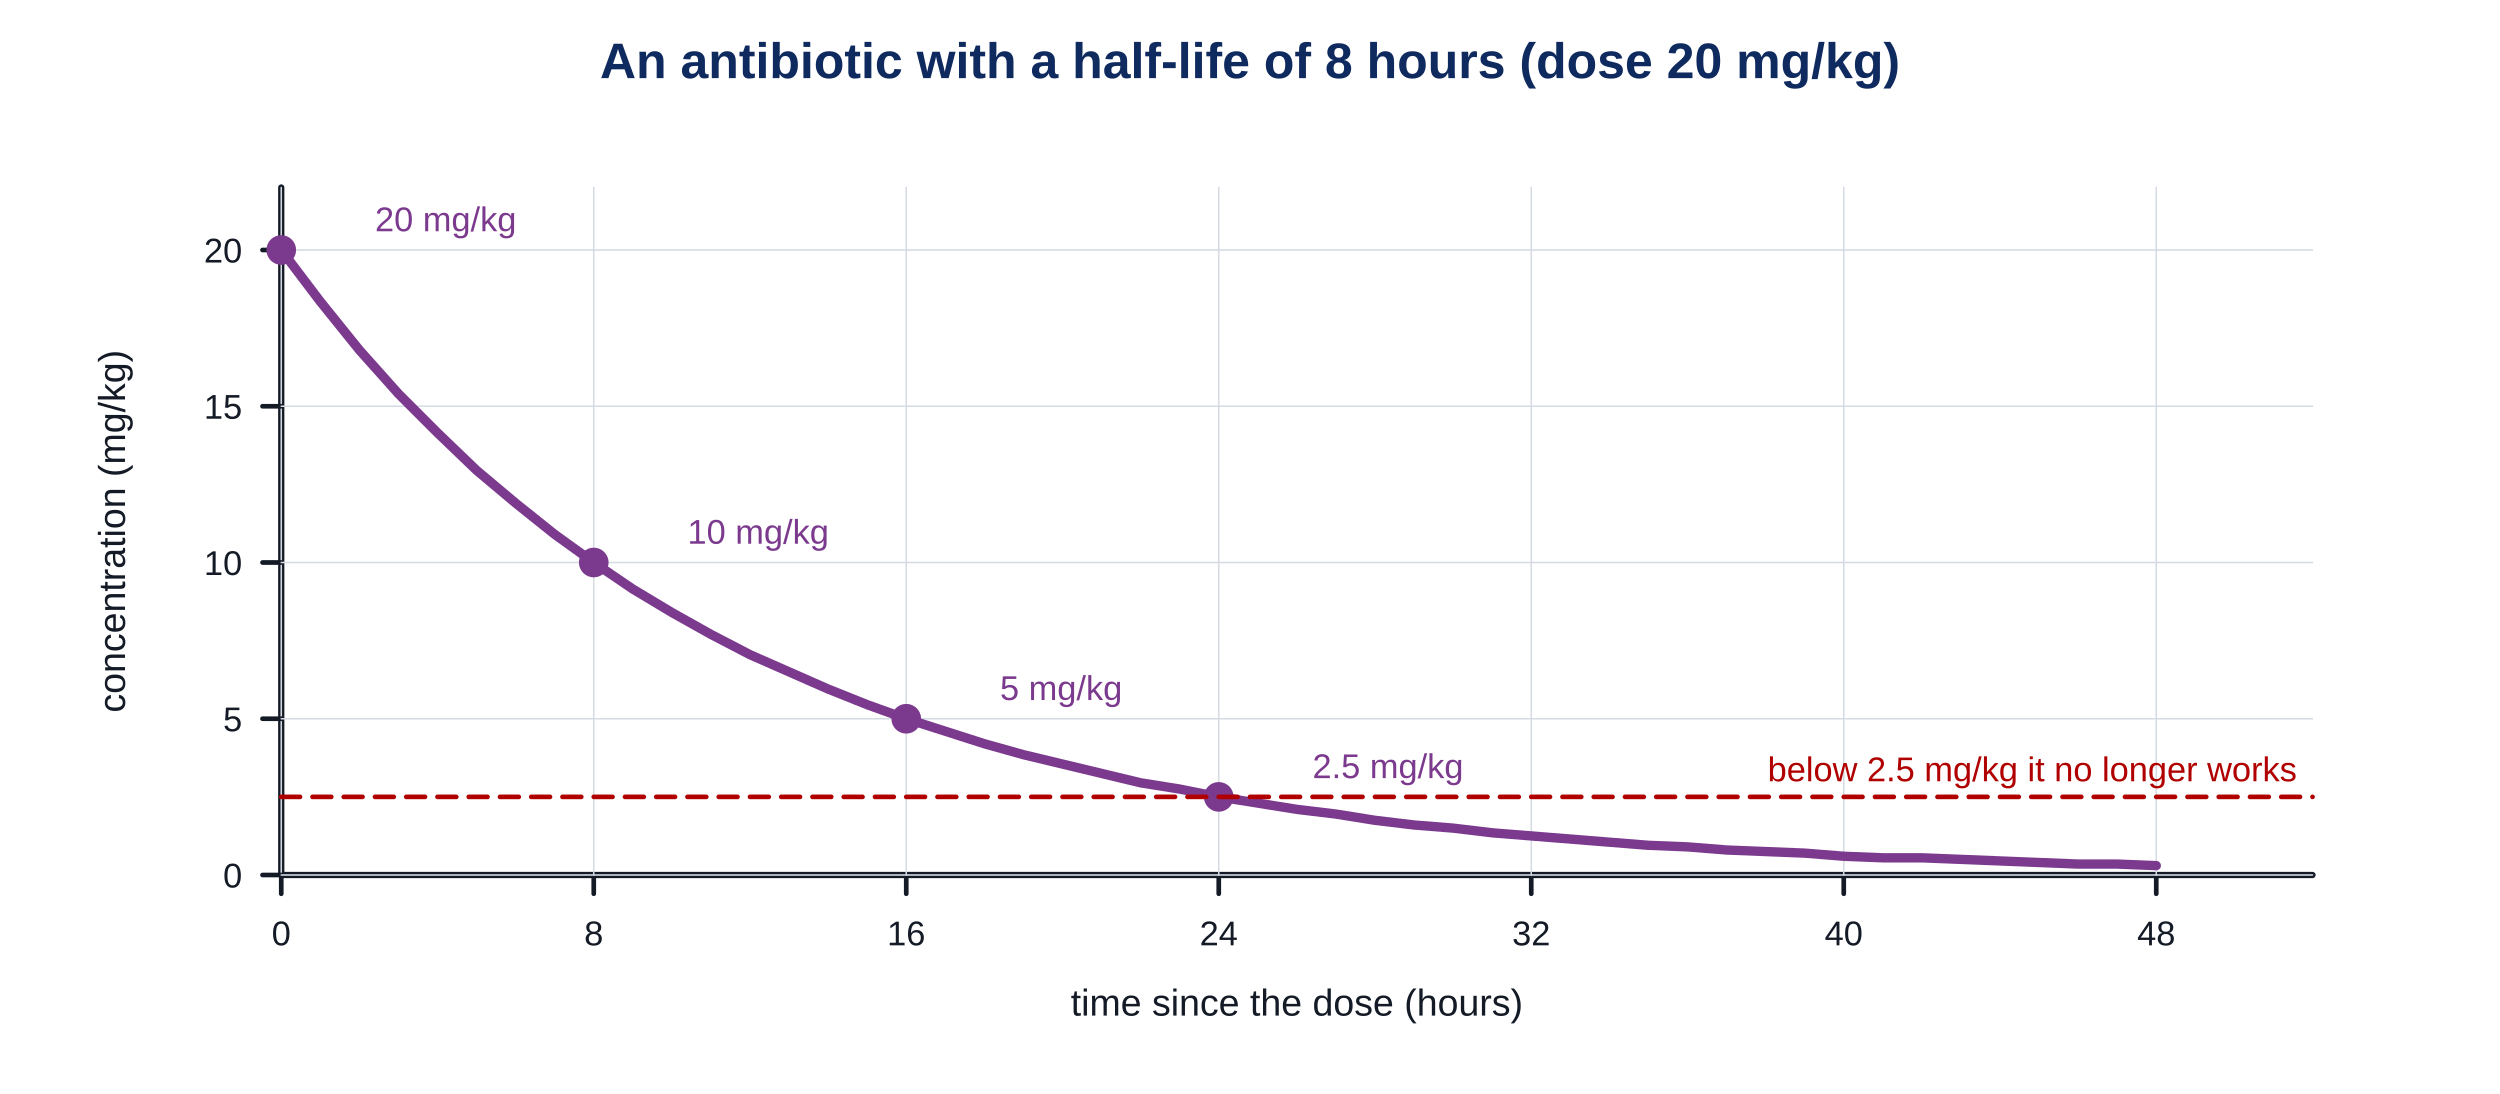
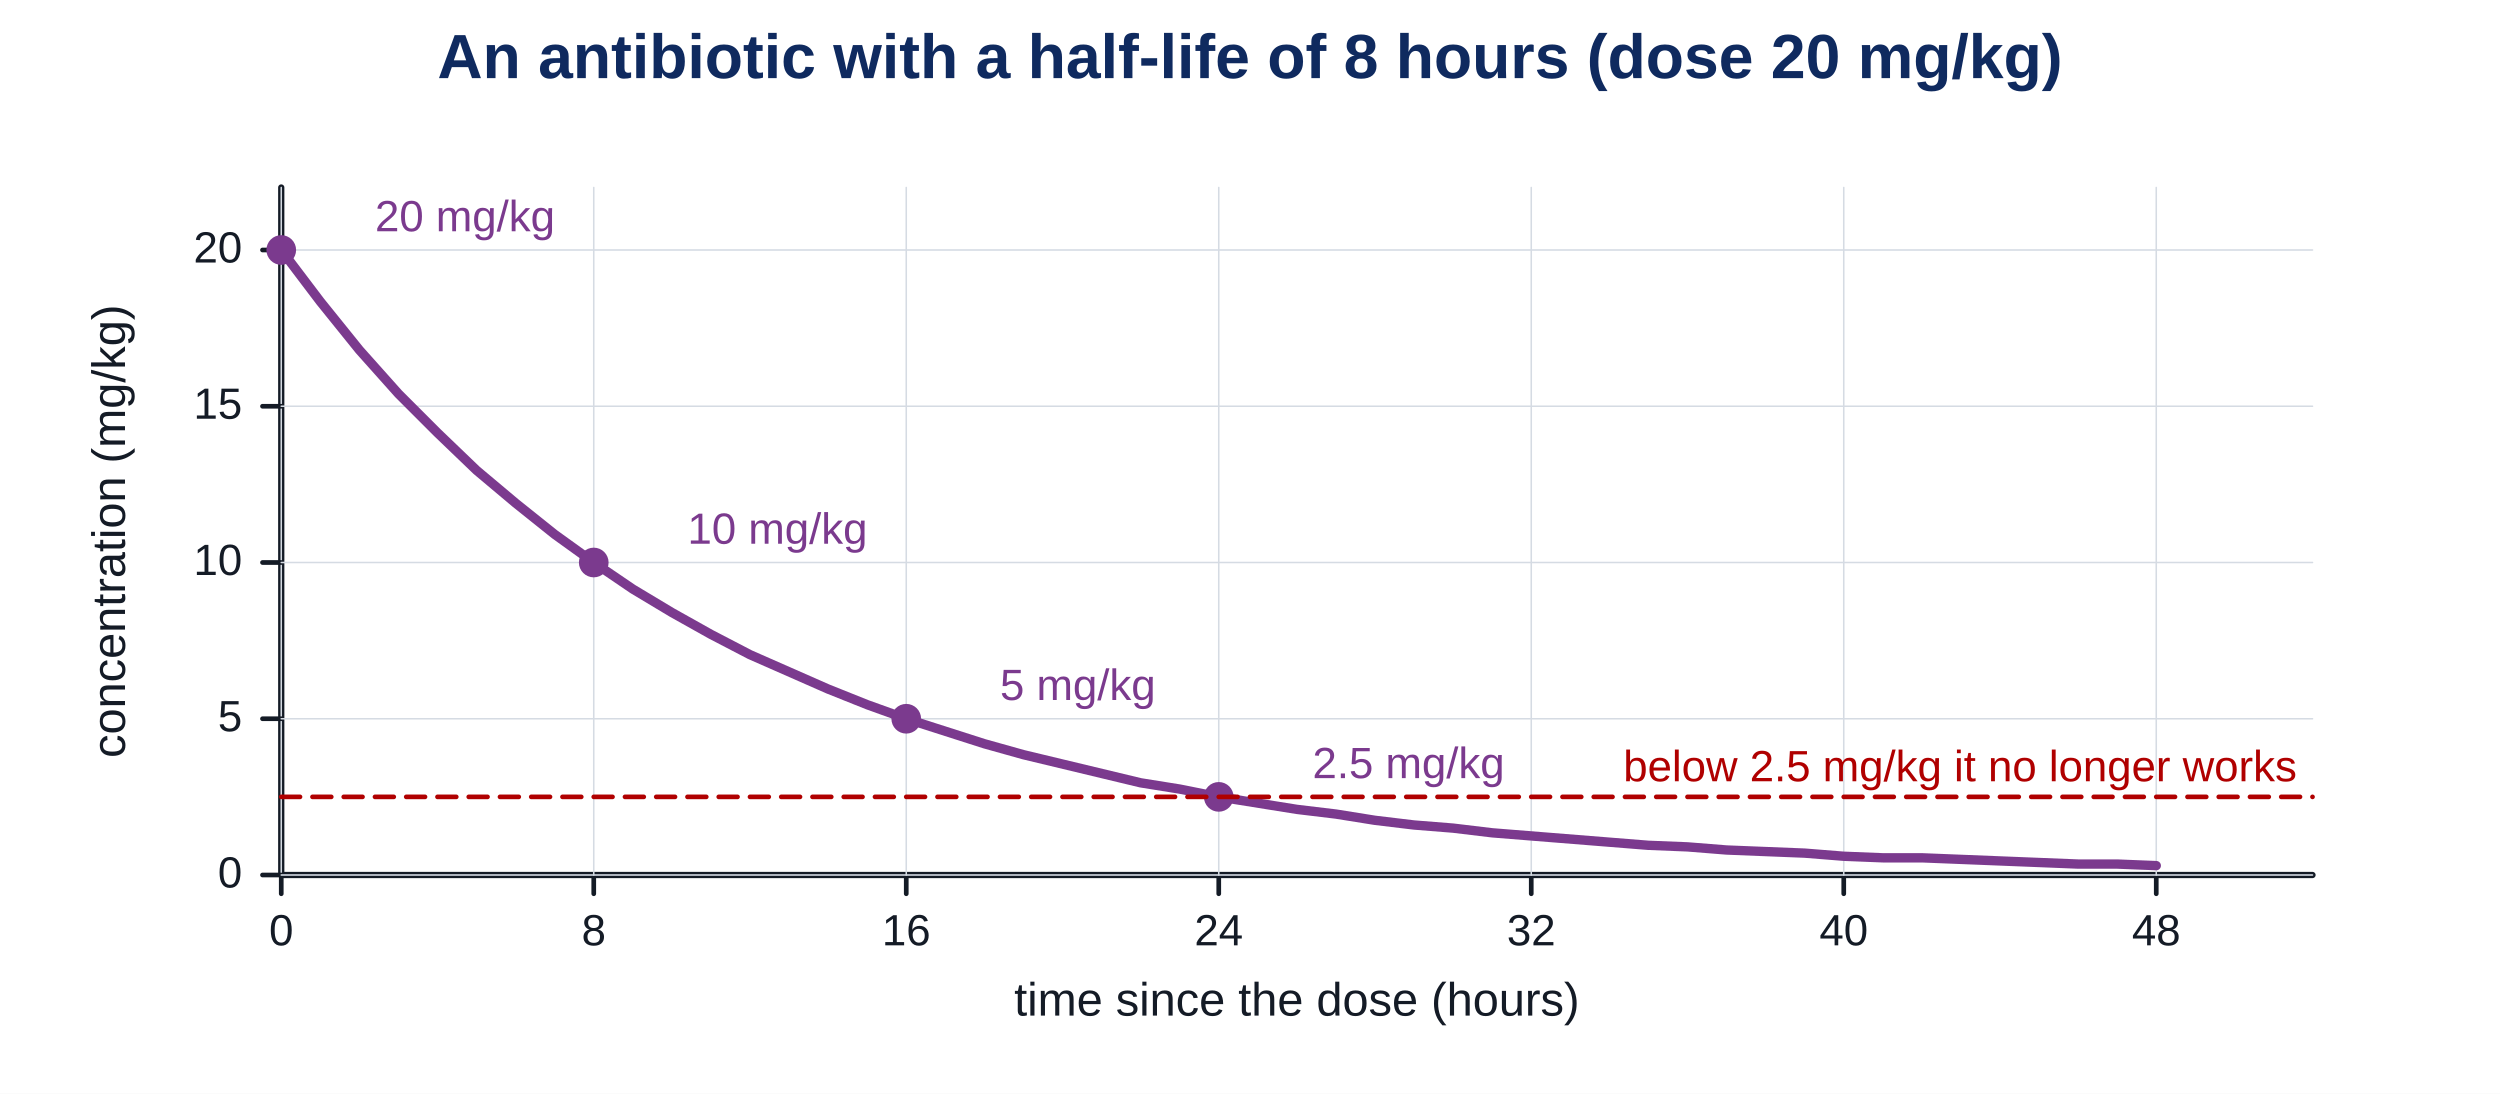
<svg xmlns="http://www.w3.org/2000/svg" width="1600" height="700" viewBox="0 0 1600 700">
  <rect x="0" y="0" width="1600" height="700" fill="#FFFFFF" />
-   <text x="800" y="50" font-family="Liberation Sans, Arial, Helvetica, sans-serif" font-size="32" text-anchor="middle" font-weight="bold" fill="#0F2A5F">An antibiotic with a half-life of 8 hours (dose 20 mg/kg)</text>
+   <text x="800" y="50" font-family="Liberation Sans, Arial, Helvetica, sans-serif" font-size="40" text-anchor="middle" font-weight="bold" fill="#0F2A5F">An antibiotic with a half-life of 8 hours (dose 20 mg/kg)</text>
  <line x1="180" y1="560" x2="1480" y2="560" stroke="#141B26" stroke-width="4" stroke-linecap="round" />
  <line x1="180" y1="560" x2="180" y2="120" stroke="#141B26" stroke-width="4" stroke-linecap="round" />
  <line x1="180" y1="560" x2="180" y2="572" stroke="#141B26" stroke-width="3" stroke-linecap="round" />
-   <text x="180" y="605" font-family="Liberation Sans, Arial, Helvetica, sans-serif" font-size="22" text-anchor="middle" font-weight="normal" fill="#141B26">0</text>
+   <text x="180" y="605" font-family="Liberation Sans, Arial, Helvetica, sans-serif" font-size="28" text-anchor="middle" font-weight="normal" fill="#141B26">0</text>
  <line x1="180" y1="560" x2="180" y2="120" stroke="#D5DBE3" stroke-width="1" stroke-linecap="round" />
  <line x1="380" y1="560" x2="380" y2="572" stroke="#141B26" stroke-width="3" stroke-linecap="round" />
-   <text x="380" y="605" font-family="Liberation Sans, Arial, Helvetica, sans-serif" font-size="22" text-anchor="middle" font-weight="normal" fill="#141B26">8</text>
+   <text x="380" y="605" font-family="Liberation Sans, Arial, Helvetica, sans-serif" font-size="28" text-anchor="middle" font-weight="normal" fill="#141B26">8</text>
  <line x1="380" y1="560" x2="380" y2="120" stroke="#D5DBE3" stroke-width="1" stroke-linecap="round" />
  <line x1="580" y1="560" x2="580" y2="572" stroke="#141B26" stroke-width="3" stroke-linecap="round" />
-   <text x="580" y="605" font-family="Liberation Sans, Arial, Helvetica, sans-serif" font-size="22" text-anchor="middle" font-weight="normal" fill="#141B26">16</text>
+   <text x="580" y="605" font-family="Liberation Sans, Arial, Helvetica, sans-serif" font-size="28" text-anchor="middle" font-weight="normal" fill="#141B26">16</text>
  <line x1="580" y1="560" x2="580" y2="120" stroke="#D5DBE3" stroke-width="1" stroke-linecap="round" />
  <line x1="780" y1="560" x2="780" y2="572" stroke="#141B26" stroke-width="3" stroke-linecap="round" />
-   <text x="780" y="605" font-family="Liberation Sans, Arial, Helvetica, sans-serif" font-size="22" text-anchor="middle" font-weight="normal" fill="#141B26">24</text>
+   <text x="780" y="605" font-family="Liberation Sans, Arial, Helvetica, sans-serif" font-size="28" text-anchor="middle" font-weight="normal" fill="#141B26">24</text>
  <line x1="780" y1="560" x2="780" y2="120" stroke="#D5DBE3" stroke-width="1" stroke-linecap="round" />
  <line x1="980" y1="560" x2="980" y2="572" stroke="#141B26" stroke-width="3" stroke-linecap="round" />
-   <text x="980" y="605" font-family="Liberation Sans, Arial, Helvetica, sans-serif" font-size="22" text-anchor="middle" font-weight="normal" fill="#141B26">32</text>
+   <text x="980" y="605" font-family="Liberation Sans, Arial, Helvetica, sans-serif" font-size="28" text-anchor="middle" font-weight="normal" fill="#141B26">32</text>
  <line x1="980" y1="560" x2="980" y2="120" stroke="#D5DBE3" stroke-width="1" stroke-linecap="round" />
  <line x1="1180" y1="560" x2="1180" y2="572" stroke="#141B26" stroke-width="3" stroke-linecap="round" />
-   <text x="1180" y="605" font-family="Liberation Sans, Arial, Helvetica, sans-serif" font-size="22" text-anchor="middle" font-weight="normal" fill="#141B26">40</text>
+   <text x="1180" y="605" font-family="Liberation Sans, Arial, Helvetica, sans-serif" font-size="28" text-anchor="middle" font-weight="normal" fill="#141B26">40</text>
  <line x1="1180" y1="560" x2="1180" y2="120" stroke="#D5DBE3" stroke-width="1" stroke-linecap="round" />
  <line x1="1380" y1="560" x2="1380" y2="572" stroke="#141B26" stroke-width="3" stroke-linecap="round" />
-   <text x="1380" y="605" font-family="Liberation Sans, Arial, Helvetica, sans-serif" font-size="22" text-anchor="middle" font-weight="normal" fill="#141B26">48</text>
+   <text x="1380" y="605" font-family="Liberation Sans, Arial, Helvetica, sans-serif" font-size="28" text-anchor="middle" font-weight="normal" fill="#141B26">48</text>
  <line x1="1380" y1="560" x2="1380" y2="120" stroke="#D5DBE3" stroke-width="1" stroke-linecap="round" />
  <line x1="168" y1="560" x2="180" y2="560" stroke="#141B26" stroke-width="3" stroke-linecap="round" />
-   <text x="155" y="568" font-family="Liberation Sans, Arial, Helvetica, sans-serif" font-size="22" text-anchor="end" font-weight="normal" fill="#141B26">0</text>
+   <text x="155" y="568" font-family="Liberation Sans, Arial, Helvetica, sans-serif" font-size="28" text-anchor="end" font-weight="normal" fill="#141B26">0</text>
  <line x1="180" y1="560" x2="1480" y2="560" stroke="#D5DBE3" stroke-width="1" stroke-linecap="round" />
  <line x1="168" y1="460" x2="180" y2="460" stroke="#141B26" stroke-width="3" stroke-linecap="round" />
-   <text x="155" y="468" font-family="Liberation Sans, Arial, Helvetica, sans-serif" font-size="22" text-anchor="end" font-weight="normal" fill="#141B26">5</text>
+   <text x="155" y="468" font-family="Liberation Sans, Arial, Helvetica, sans-serif" font-size="28" text-anchor="end" font-weight="normal" fill="#141B26">5</text>
  <line x1="180" y1="460" x2="1480" y2="460" stroke="#D5DBE3" stroke-width="1" stroke-linecap="round" />
  <line x1="168" y1="360" x2="180" y2="360" stroke="#141B26" stroke-width="3" stroke-linecap="round" />
-   <text x="155" y="368" font-family="Liberation Sans, Arial, Helvetica, sans-serif" font-size="22" text-anchor="end" font-weight="normal" fill="#141B26">10</text>
+   <text x="155" y="368" font-family="Liberation Sans, Arial, Helvetica, sans-serif" font-size="28" text-anchor="end" font-weight="normal" fill="#141B26">10</text>
  <line x1="180" y1="360" x2="1480" y2="360" stroke="#D5DBE3" stroke-width="1" stroke-linecap="round" />
  <line x1="168" y1="260" x2="180" y2="260" stroke="#141B26" stroke-width="3" stroke-linecap="round" />
-   <text x="155" y="268" font-family="Liberation Sans, Arial, Helvetica, sans-serif" font-size="22" text-anchor="end" font-weight="normal" fill="#141B26">15</text>
+   <text x="155" y="268" font-family="Liberation Sans, Arial, Helvetica, sans-serif" font-size="28" text-anchor="end" font-weight="normal" fill="#141B26">15</text>
  <line x1="180" y1="260" x2="1480" y2="260" stroke="#D5DBE3" stroke-width="1" stroke-linecap="round" />
  <line x1="168" y1="160" x2="180" y2="160" stroke="#141B26" stroke-width="3" stroke-linecap="round" />
-   <text x="155" y="168" font-family="Liberation Sans, Arial, Helvetica, sans-serif" font-size="22" text-anchor="end" font-weight="normal" fill="#141B26">20</text>
+   <text x="155" y="168" font-family="Liberation Sans, Arial, Helvetica, sans-serif" font-size="28" text-anchor="end" font-weight="normal" fill="#141B26">20</text>
  <line x1="180" y1="160" x2="1480" y2="160" stroke="#D5DBE3" stroke-width="1" stroke-linecap="round" />
-   <text x="830" y="650" font-family="Liberation Sans, Arial, Helvetica, sans-serif" font-size="24" text-anchor="middle" font-weight="normal" fill="#141B26">time since the dose (hours)</text>
-   <text x="80" y="340" font-family="Liberation Sans, Arial, Helvetica, sans-serif" font-size="24" text-anchor="middle" font-weight="normal" fill="#141B26" transform="rotate(-90 80 340)">concentration (mg/kg)</text>
+   <text x="830" y="650" font-family="Liberation Sans, Arial, Helvetica, sans-serif" font-size="30" text-anchor="middle" font-weight="normal" fill="#141B26">time since the dose (hours)</text>
+   <text x="80" y="340" font-family="Liberation Sans, Arial, Helvetica, sans-serif" font-size="30" text-anchor="middle" font-weight="normal" fill="#141B26" transform="rotate(-90 80 340)">concentration (mg/kg)</text>
  <path d="M 180,160 L 205,193 L 230,224 L 255,252 L 280,277 L 305,301 L 330,322 L 355,342 L 380,360 L 405,377 L 430,392 L 455,406 L 480,419 L 505,430 L 530,441 L 555,451 L 580,460 L 605,468 L 630,476 L 655,483 L 680,489 L 705,495 L 730,501 L 755,505 L 780,510 L 805,514 L 830,518 L 855,521 L 880,525 L 905,528 L 930,530 L 955,533 L 980,535 L 1005,537 L 1030,539 L 1055,541 L 1080,542 L 1105,544 L 1130,545 L 1155,546 L 1180,548 L 1205,549 L 1230,549 L 1255,550 L 1280,551 L 1305,552 L 1330,553 L 1355,553 L 1380,554" fill="none" stroke="#7B3A8E" stroke-width="6" stroke-linejoin="round" stroke-linecap="round" />
  <circle cx="180" cy="160.0" r="8" fill="#7B3A8E" stroke="#7B3A8E" stroke-width="3" />
-   <text x="240" y="148.0" font-family="Liberation Sans, Arial, Helvetica, sans-serif" font-size="22" text-anchor="start" font-weight="normal" fill="#7B3A8E">20 mg/kg</text>
+   <text x="240" y="148.0" font-family="Liberation Sans, Arial, Helvetica, sans-serif" font-size="28" text-anchor="start" font-weight="normal" fill="#7B3A8E">20 mg/kg</text>
  <circle cx="380" cy="360.0" r="8" fill="#7B3A8E" stroke="#7B3A8E" stroke-width="3" />
-   <text x="440" y="348.0" font-family="Liberation Sans, Arial, Helvetica, sans-serif" font-size="22" text-anchor="start" font-weight="normal" fill="#7B3A8E">10 mg/kg</text>
+   <text x="440" y="348.0" font-family="Liberation Sans, Arial, Helvetica, sans-serif" font-size="28" text-anchor="start" font-weight="normal" fill="#7B3A8E">10 mg/kg</text>
  <circle cx="580" cy="460.0" r="8" fill="#7B3A8E" stroke="#7B3A8E" stroke-width="3" />
-   <text x="640" y="448.0" font-family="Liberation Sans, Arial, Helvetica, sans-serif" font-size="22" text-anchor="start" font-weight="normal" fill="#7B3A8E">5 mg/kg</text>
+   <text x="640" y="448.0" font-family="Liberation Sans, Arial, Helvetica, sans-serif" font-size="28" text-anchor="start" font-weight="normal" fill="#7B3A8E">5 mg/kg</text>
  <circle cx="780" cy="510.0" r="8" fill="#7B3A8E" stroke="#7B3A8E" stroke-width="3" />
-   <text x="840" y="498.0" font-family="Liberation Sans, Arial, Helvetica, sans-serif" font-size="22" text-anchor="start" font-weight="normal" fill="#7B3A8E">2.5 mg/kg</text>
+   <text x="840" y="498.0" font-family="Liberation Sans, Arial, Helvetica, sans-serif" font-size="28" text-anchor="start" font-weight="normal" fill="#7B3A8E">2.5 mg/kg</text>
  <line x1="180" y1="510" x2="1480" y2="510" stroke="#B00000" stroke-width="3" stroke-dasharray="12,8" stroke-linecap="round" />
-   <text x="1470" y="500" font-family="Liberation Sans, Arial, Helvetica, sans-serif" font-size="22" text-anchor="end" font-weight="normal" fill="#B00000">below 2.5 mg/kg it no longer works</text>
+   <text x="1470" y="500" font-family="Liberation Sans, Arial, Helvetica, sans-serif" font-size="28" text-anchor="end" font-weight="normal" fill="#B00000">below 2.5 mg/kg it no longer works</text>
</svg>
